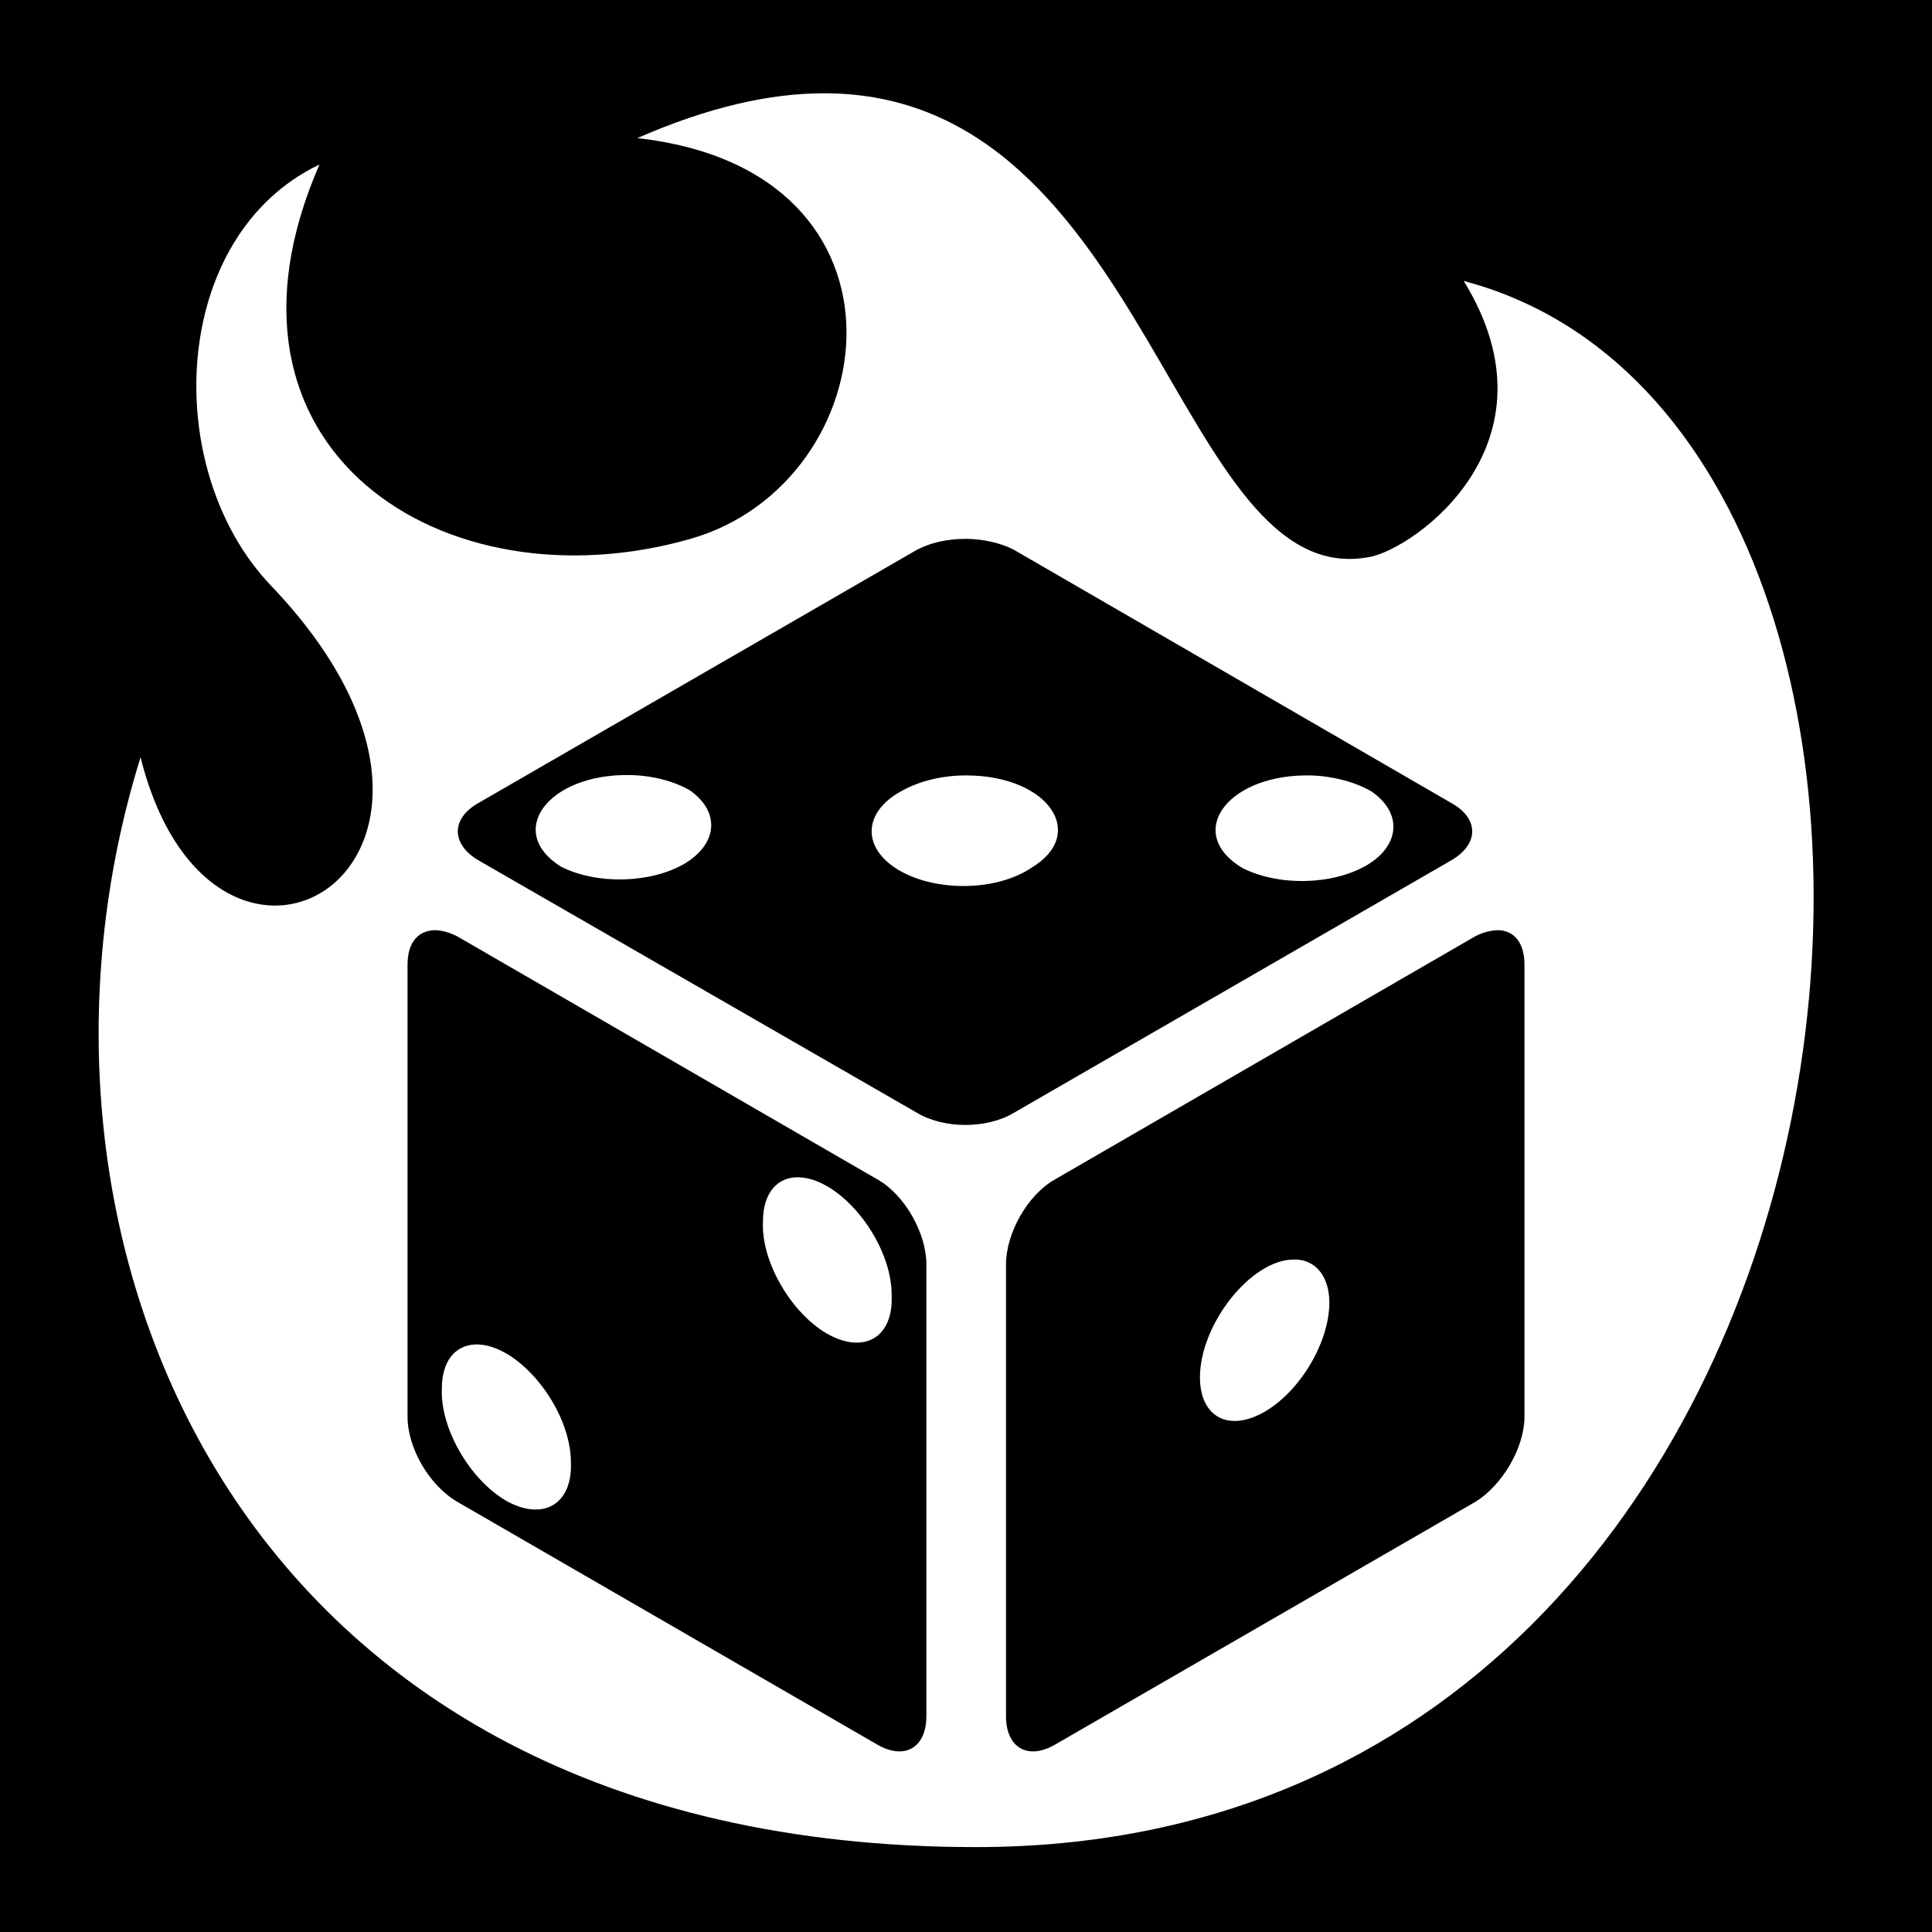
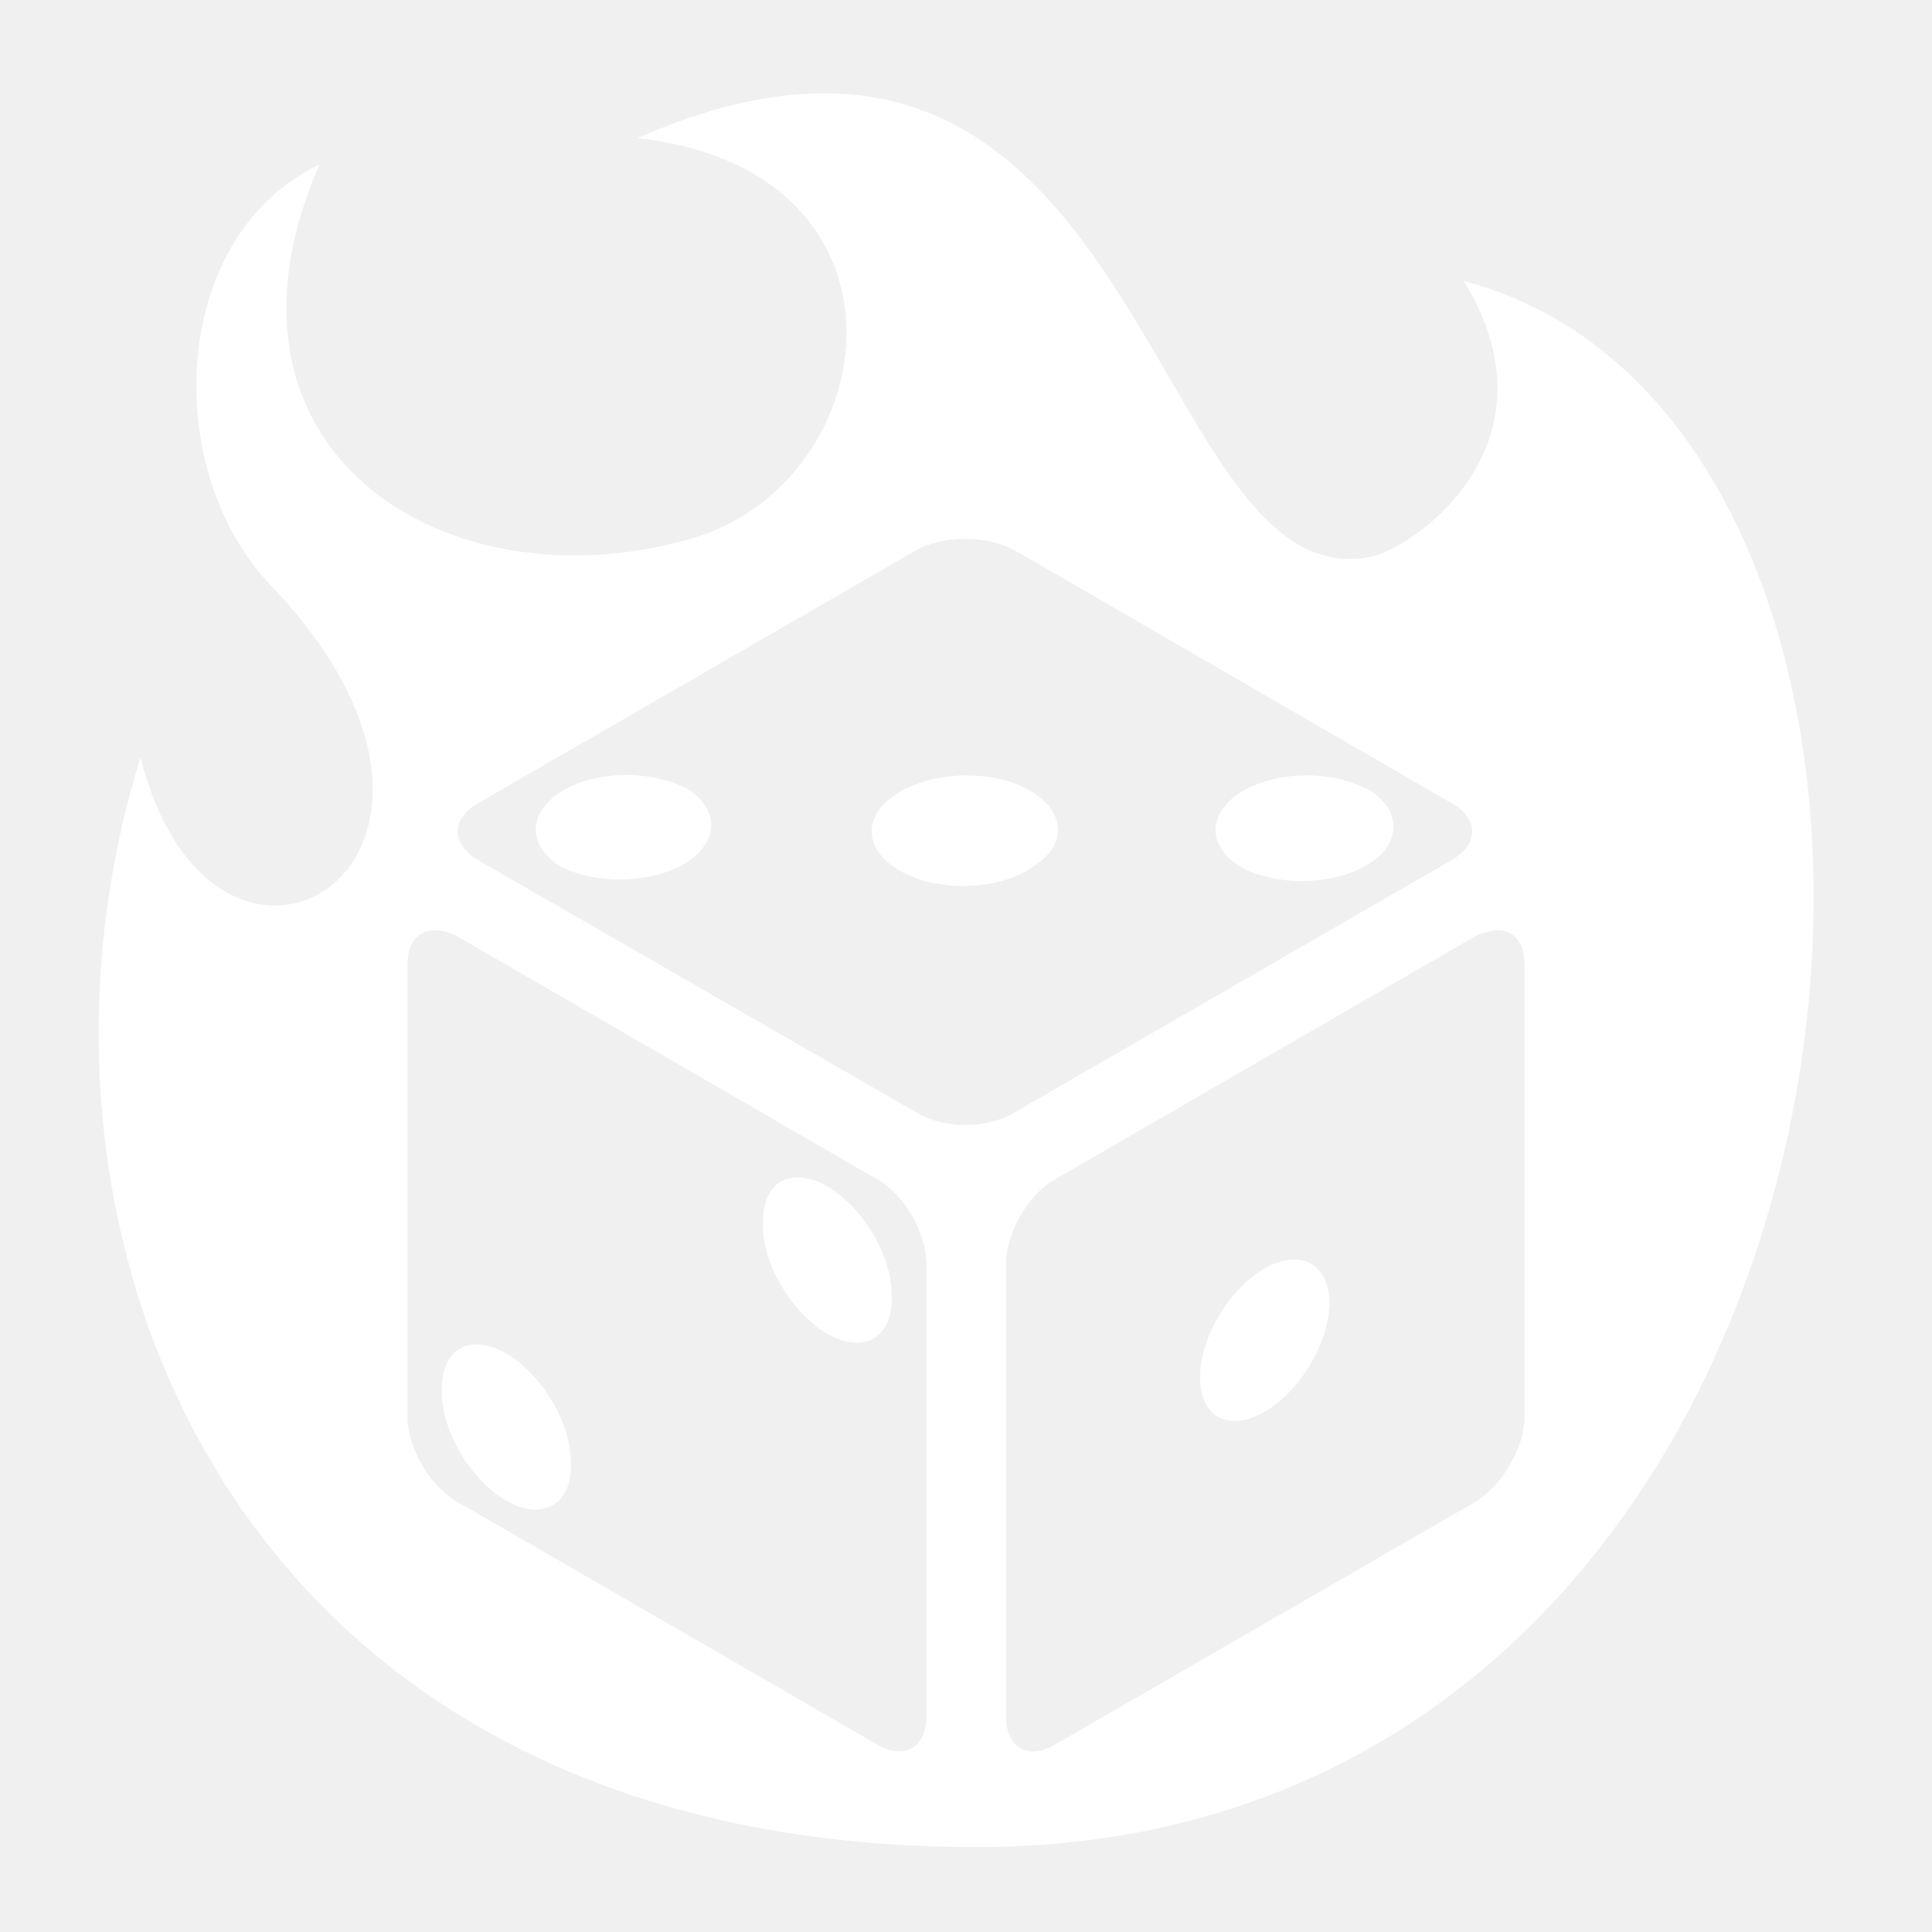
<svg xmlns="http://www.w3.org/2000/svg" viewBox="0 0 512 512" style="height: 512px; width: 512px;">
-   <path d="M0 0h512v512H0z" fill="#000" fill-opacity="1" />
+   <path d="M0 0h512v512H0z" fill="#000" fill-opacity="0" />
  <g class="" transform="translate(0,0)" style="">
    <path d="M218.4 24.72c-14.2 0-30.5 3.56-49.5 11.88 77.2 8.6 65.9 91.4 14.1 106.2-65.4 18.7-131.31-23.7-98.34-99.2-39.67 18.95-42.17 80.8-12.93 111.5C141.3 227.9 56.9 279 37.25 200.7-1.929 326.2 60.34 489.5 258.7 489.5c250.7 0 282-374.7 129.2-415.04 26.5 43.04-13.1 70.94-24.9 73.14-51.3 9.9-58.1-122.89-144.6-122.88zm37.5 118.08c4.5 0 9.4 1.1 12.8 2.9l115.9 67.1c7.4 4.1 7.4 10.9 0 15.2l-115.9 66.9c-7.2 4.3-18.5 4.3-25.7 0L126.8 228c-7.3-4.3-7.3-11.1 0-15.2L243 145.7c3.4-1.8 7.9-2.9 12.9-2.9zm-89 62.6c-21.6-.4-33.1 15-18.2 24.3 9.6 4.8 23.7 4.4 32.7-.8 8.8-5.3 9.5-13.7 1.5-19.4-4.3-2.5-10-4-16-4.1zm178.6.1c-20.8.4-31.3 15.5-16.3 24.5 9.6 4.9 23.9 4.6 33-.7 8.9-5.3 9.5-13.9 1.2-19.6-4.2-2.4-9.9-4-15.9-4.2h-2zm-89 0c-6.6-.1-13 1.5-17.7 4.2-10.2 5.6-10.4 15.1-.6 20.9 9.9 5.8 25.8 5.6 35.1-.6 15-9 4.6-24.3-16.8-24.5zm-141 41c1.5.1 3.4.5 5.6 1.6l111.5 64.5c7.2 4.1 12.9 14.2 12.9 22.5v119.7c0 8.3-5.7 11.7-12.9 7.6L121.2 398c-7.4-4.3-13.2-14.2-13.2-22.6V255.7c0-6.2 3-9.2 7.5-9.2zm281.3 0c4.2 0 7.2 3 7.2 9.2v119.7c0 8.4-6 18.3-13 22.6l-111.5 64.4c-7.2 4.1-12.9.7-12.9-7.6V335.1c0-8.3 5.7-18.4 12.9-22.5L391 248.1c2.1-1.1 4.2-1.5 5.8-1.6zm-185 65.5h-1.1c-5.3.4-8.5 4.8-8.5 11.6-.6 10.4 7.2 24.1 16.9 29.8 9.8 5.6 17.6 1.1 17.2-9.9.2-14.2-13.3-31.1-24.5-31.5zm130.9 21.8c-11.2.1-24.8 17.2-24.7 31.4.1 10.4 7.7 14.4 17.2 8.9 9.4-5.5 17-18.3 17.1-28.8 0-6.7-3.3-11.1-8.5-11.5h-1.1zm-216.9 22.5c-5.4.3-8.7 4.7-8.7 11.6-.5 10.5 7.3 24.1 17 29.8 9.8 5.5 17.6 1 17.2-10.1 0-14.5-14.1-31.8-25.5-31.3z" fill="#fff" fill-opacity="1" />
  </g>
</svg>
